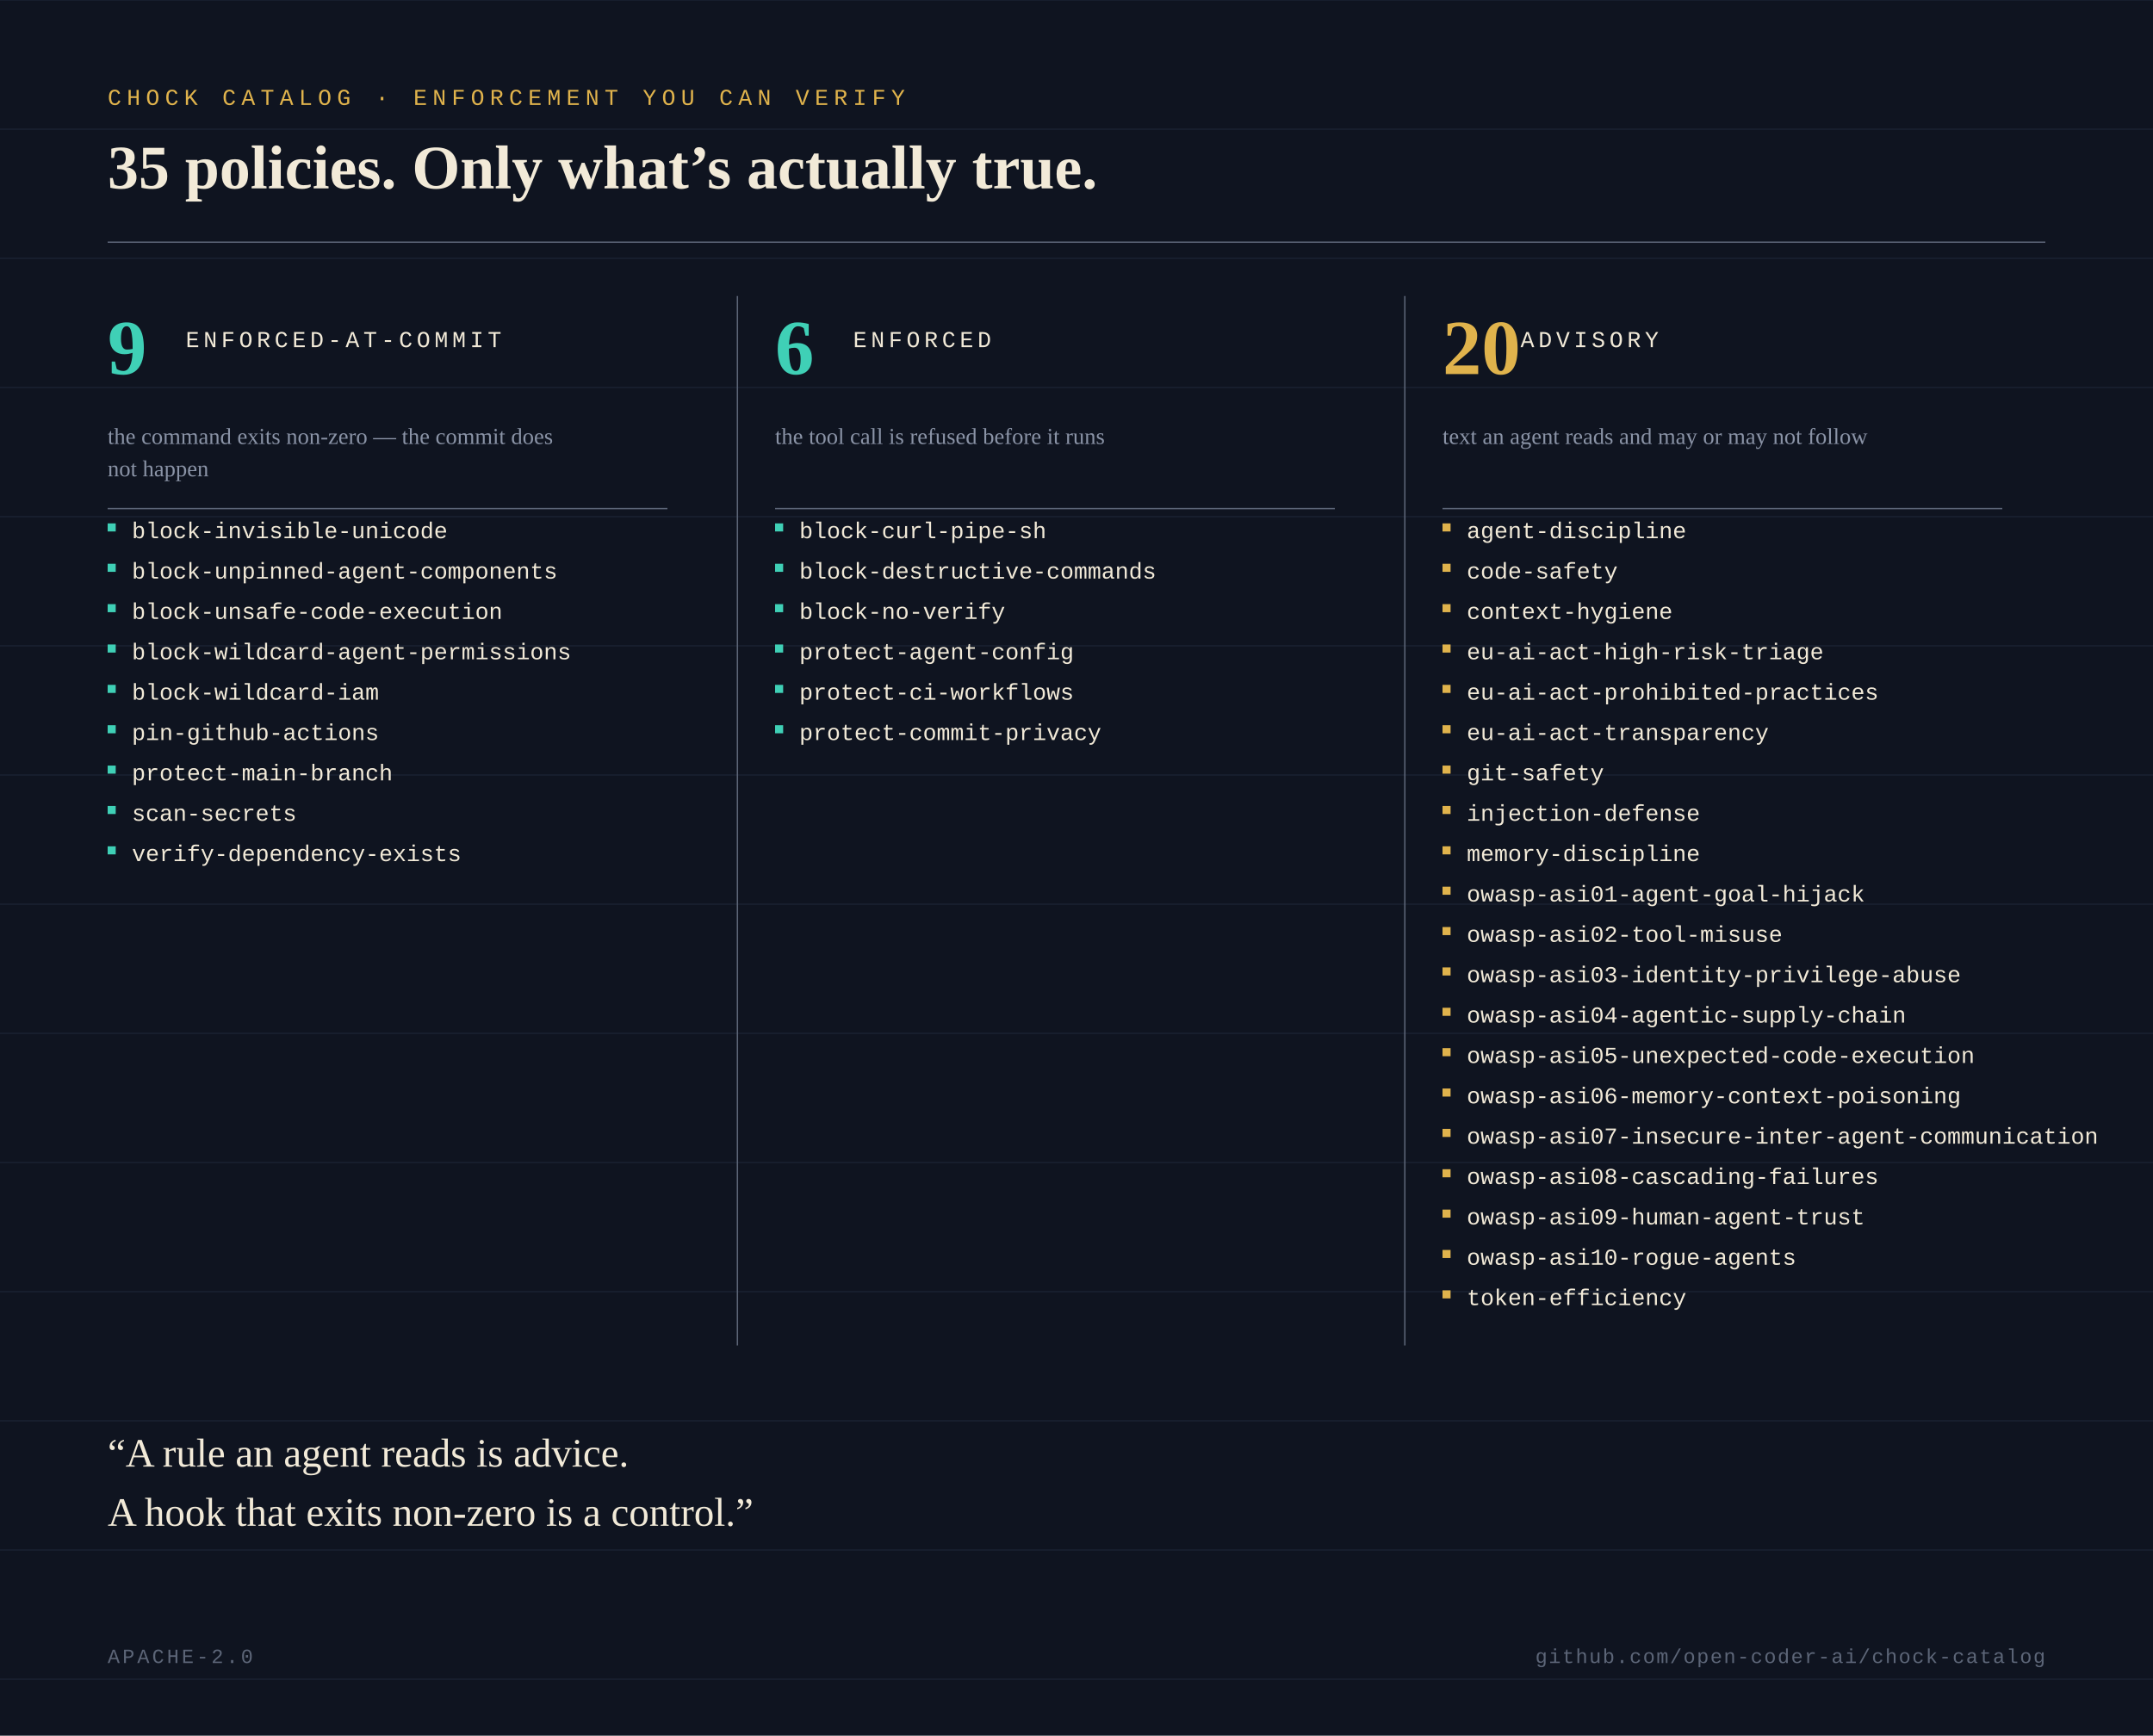
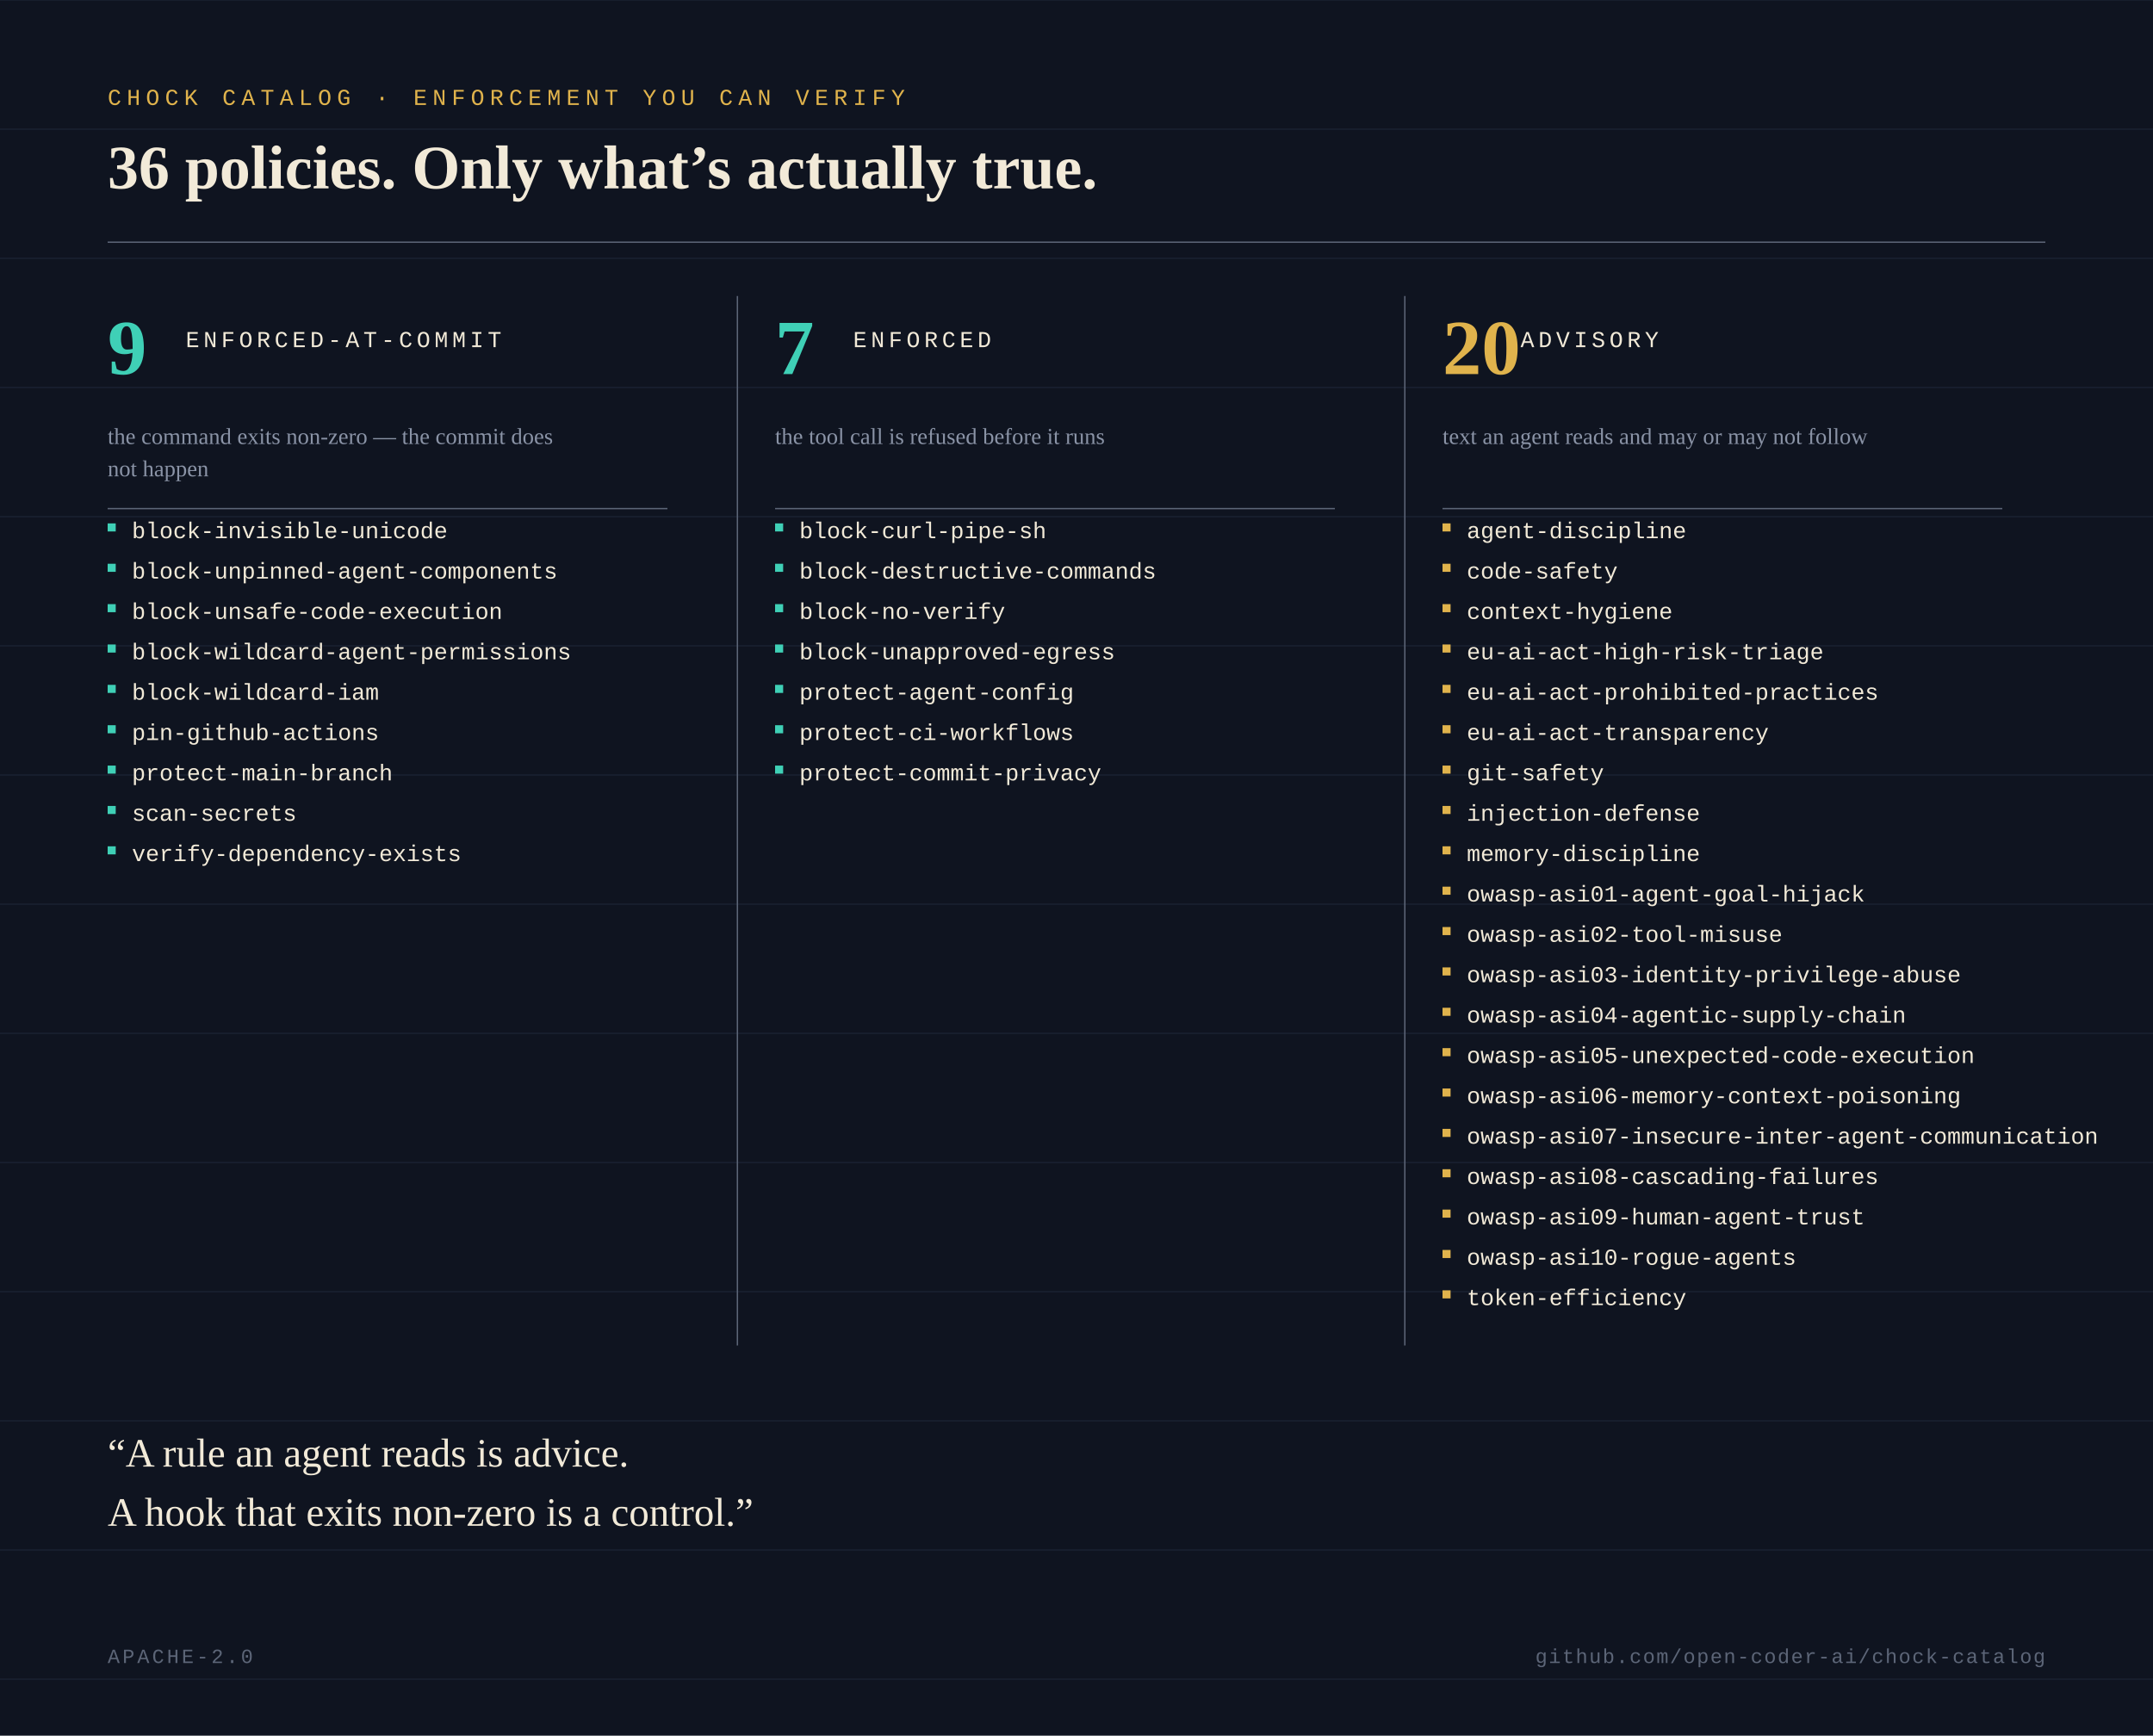
- <svg xmlns="http://www.w3.org/2000/svg" viewBox="0 0 1600 1290" width="1600" height="1290" role="img" aria-label="35 policies: 9 enforced-at-commit, 6 enforced, 20 advisory">
+ <svg xmlns="http://www.w3.org/2000/svg" viewBox="0 0 1600 1290" width="1600" height="1290" role="img" aria-label="36 policies: 9 enforced-at-commit, 7 enforced, 20 advisory">
  <rect width="1600" height="1290" fill="#0f1420" />
  <line x1="0" y1="0" x2="1600" y2="0" stroke="#1a2130" stroke-width="1" />
  <line x1="0" y1="96" x2="1600" y2="96" stroke="#1a2130" stroke-width="1" />
  <line x1="0" y1="192" x2="1600" y2="192" stroke="#1a2130" stroke-width="1" />
  <line x1="0" y1="288" x2="1600" y2="288" stroke="#1a2130" stroke-width="1" />
  <line x1="0" y1="384" x2="1600" y2="384" stroke="#1a2130" stroke-width="1" />
  <line x1="0" y1="480" x2="1600" y2="480" stroke="#1a2130" stroke-width="1" />
  <line x1="0" y1="576" x2="1600" y2="576" stroke="#1a2130" stroke-width="1" />
  <line x1="0" y1="672" x2="1600" y2="672" stroke="#1a2130" stroke-width="1" />
  <line x1="0" y1="768" x2="1600" y2="768" stroke="#1a2130" stroke-width="1" />
  <line x1="0" y1="864" x2="1600" y2="864" stroke="#1a2130" stroke-width="1" />
  <line x1="0" y1="960" x2="1600" y2="960" stroke="#1a2130" stroke-width="1" />
  <line x1="0" y1="1056" x2="1600" y2="1056" stroke="#1a2130" stroke-width="1" />
  <line x1="0" y1="1152" x2="1600" y2="1152" stroke="#1a2130" stroke-width="1" />
  <line x1="0" y1="1248" x2="1600" y2="1248" stroke="#1a2130" stroke-width="1" />
  <text x="80" y="78" font-family="'Cascadia Code', Consolas, 'Courier New', monospace" font-size="17" letter-spacing="4" fill="#e0b34c">CHOCK CATALOG · ENFORCEMENT YOU CAN VERIFY</text>
-   <text x="80" y="140" font-family="Georgia, 'Times New Roman', serif" font-size="46" font-weight="bold" fill="#f2ead8">35 policies. Only what’s actually true.</text>
+   <text x="80" y="140" font-family="Georgia, 'Times New Roman', serif" font-size="46" font-weight="bold" fill="#f2ead8">36 policies. Only what’s actually true.</text>
  <line x1="80" y1="180" x2="1520" y2="180" stroke="#5c6577" stroke-width="1" />
  <text x="80" y="278" font-family="Georgia, 'Times New Roman', serif" font-size="58" font-weight="bold" fill="#3fd0b6">9</text>
  <text x="138" y="258" font-family="'Cascadia Code', Consolas, 'Courier New', monospace" font-size="17" letter-spacing="3" fill="#f2ead8">ENFORCED-AT-COMMIT</text>
  <text x="80" y="330" font-family="Georgia, 'Times New Roman', serif" font-size="17" fill="#8a93a6">the command exits non-zero — the commit does</text>
  <text x="80" y="354" font-family="Georgia, 'Times New Roman', serif" font-size="17" fill="#8a93a6">not happen</text>
  <line x1="80" y1="378" x2="496" y2="378" stroke="#5c6577" stroke-width="1" />
  <rect x="80" y="389" width="6" height="6" fill="#3fd0b6" />
  <text x="98" y="400" font-family="'Cascadia Code', Consolas, 'Courier New', monospace" font-size="17" fill="#f2ead8">block-invisible-unicode</text>
  <rect x="80" y="419" width="6" height="6" fill="#3fd0b6" />
  <text x="98" y="430" font-family="'Cascadia Code', Consolas, 'Courier New', monospace" font-size="17" fill="#f2ead8">block-unpinned-agent-components</text>
  <rect x="80" y="449" width="6" height="6" fill="#3fd0b6" />
  <text x="98" y="460" font-family="'Cascadia Code', Consolas, 'Courier New', monospace" font-size="17" fill="#f2ead8">block-unsafe-code-execution</text>
  <rect x="80" y="479" width="6" height="6" fill="#3fd0b6" />
  <text x="98" y="490" font-family="'Cascadia Code', Consolas, 'Courier New', monospace" font-size="17" fill="#f2ead8">block-wildcard-agent-permissions</text>
  <rect x="80" y="509" width="6" height="6" fill="#3fd0b6" />
  <text x="98" y="520" font-family="'Cascadia Code', Consolas, 'Courier New', monospace" font-size="17" fill="#f2ead8">block-wildcard-iam</text>
  <rect x="80" y="539" width="6" height="6" fill="#3fd0b6" />
  <text x="98" y="550" font-family="'Cascadia Code', Consolas, 'Courier New', monospace" font-size="17" fill="#f2ead8">pin-github-actions</text>
  <rect x="80" y="569" width="6" height="6" fill="#3fd0b6" />
  <text x="98" y="580" font-family="'Cascadia Code', Consolas, 'Courier New', monospace" font-size="17" fill="#f2ead8">protect-main-branch</text>
  <rect x="80" y="599" width="6" height="6" fill="#3fd0b6" />
  <text x="98" y="610" font-family="'Cascadia Code', Consolas, 'Courier New', monospace" font-size="17" fill="#f2ead8">scan-secrets</text>
  <rect x="80" y="629" width="6" height="6" fill="#3fd0b6" />
  <text x="98" y="640" font-family="'Cascadia Code', Consolas, 'Courier New', monospace" font-size="17" fill="#f2ead8">verify-dependency-exists</text>
  <line x1="548" y1="220" x2="548" y2="1000" stroke="#5c6577" stroke-width="1" />
-   <text x="576" y="278" font-family="Georgia, 'Times New Roman', serif" font-size="58" font-weight="bold" fill="#3fd0b6">6</text>
+   <text x="576" y="278" font-family="Georgia, 'Times New Roman', serif" font-size="58" font-weight="bold" fill="#3fd0b6">7</text>
  <text x="634" y="258" font-family="'Cascadia Code', Consolas, 'Courier New', monospace" font-size="17" letter-spacing="3" fill="#f2ead8">ENFORCED</text>
  <text x="576" y="330" font-family="Georgia, 'Times New Roman', serif" font-size="17" fill="#8a93a6">the tool call is refused before it runs</text>
  <line x1="576" y1="378" x2="992" y2="378" stroke="#5c6577" stroke-width="1" />
  <rect x="576" y="389" width="6" height="6" fill="#3fd0b6" />
  <text x="594" y="400" font-family="'Cascadia Code', Consolas, 'Courier New', monospace" font-size="17" fill="#f2ead8">block-curl-pipe-sh</text>
  <rect x="576" y="419" width="6" height="6" fill="#3fd0b6" />
  <text x="594" y="430" font-family="'Cascadia Code', Consolas, 'Courier New', monospace" font-size="17" fill="#f2ead8">block-destructive-commands</text>
  <rect x="576" y="449" width="6" height="6" fill="#3fd0b6" />
  <text x="594" y="460" font-family="'Cascadia Code', Consolas, 'Courier New', monospace" font-size="17" fill="#f2ead8">block-no-verify</text>
  <rect x="576" y="479" width="6" height="6" fill="#3fd0b6" />
-   <text x="594" y="490" font-family="'Cascadia Code', Consolas, 'Courier New', monospace" font-size="17" fill="#f2ead8">protect-agent-config</text>
+   <text x="594" y="490" font-family="'Cascadia Code', Consolas, 'Courier New', monospace" font-size="17" fill="#f2ead8">block-unapproved-egress</text>
  <rect x="576" y="509" width="6" height="6" fill="#3fd0b6" />
-   <text x="594" y="520" font-family="'Cascadia Code', Consolas, 'Courier New', monospace" font-size="17" fill="#f2ead8">protect-ci-workflows</text>
+   <text x="594" y="520" font-family="'Cascadia Code', Consolas, 'Courier New', monospace" font-size="17" fill="#f2ead8">protect-agent-config</text>
  <rect x="576" y="539" width="6" height="6" fill="#3fd0b6" />
-   <text x="594" y="550" font-family="'Cascadia Code', Consolas, 'Courier New', monospace" font-size="17" fill="#f2ead8">protect-commit-privacy</text>
+   <text x="594" y="550" font-family="'Cascadia Code', Consolas, 'Courier New', monospace" font-size="17" fill="#f2ead8">protect-ci-workflows</text>
+   <rect x="576" y="569" width="6" height="6" fill="#3fd0b6" />
+   <text x="594" y="580" font-family="'Cascadia Code', Consolas, 'Courier New', monospace" font-size="17" fill="#f2ead8">protect-commit-privacy</text>
  <line x1="1044" y1="220" x2="1044" y2="1000" stroke="#5c6577" stroke-width="1" />
  <text x="1072" y="278" font-family="Georgia, 'Times New Roman', serif" font-size="58" font-weight="bold" fill="#e0b34c">20</text>
  <text x="1130" y="258" font-family="'Cascadia Code', Consolas, 'Courier New', monospace" font-size="17" letter-spacing="3" fill="#f2ead8">ADVISORY</text>
  <text x="1072" y="330" font-family="Georgia, 'Times New Roman', serif" font-size="17" fill="#8a93a6">text an agent reads and may or may not follow</text>
  <line x1="1072" y1="378" x2="1488" y2="378" stroke="#5c6577" stroke-width="1" />
  <rect x="1072" y="389" width="6" height="6" fill="#e0b34c" />
  <text x="1090" y="400" font-family="'Cascadia Code', Consolas, 'Courier New', monospace" font-size="17" fill="#f2ead8">agent-discipline</text>
  <rect x="1072" y="419" width="6" height="6" fill="#e0b34c" />
  <text x="1090" y="430" font-family="'Cascadia Code', Consolas, 'Courier New', monospace" font-size="17" fill="#f2ead8">code-safety</text>
  <rect x="1072" y="449" width="6" height="6" fill="#e0b34c" />
  <text x="1090" y="460" font-family="'Cascadia Code', Consolas, 'Courier New', monospace" font-size="17" fill="#f2ead8">context-hygiene</text>
  <rect x="1072" y="479" width="6" height="6" fill="#e0b34c" />
  <text x="1090" y="490" font-family="'Cascadia Code', Consolas, 'Courier New', monospace" font-size="17" fill="#f2ead8">eu-ai-act-high-risk-triage</text>
  <rect x="1072" y="509" width="6" height="6" fill="#e0b34c" />
  <text x="1090" y="520" font-family="'Cascadia Code', Consolas, 'Courier New', monospace" font-size="17" fill="#f2ead8">eu-ai-act-prohibited-practices</text>
  <rect x="1072" y="539" width="6" height="6" fill="#e0b34c" />
  <text x="1090" y="550" font-family="'Cascadia Code', Consolas, 'Courier New', monospace" font-size="17" fill="#f2ead8">eu-ai-act-transparency</text>
  <rect x="1072" y="569" width="6" height="6" fill="#e0b34c" />
  <text x="1090" y="580" font-family="'Cascadia Code', Consolas, 'Courier New', monospace" font-size="17" fill="#f2ead8">git-safety</text>
  <rect x="1072" y="599" width="6" height="6" fill="#e0b34c" />
  <text x="1090" y="610" font-family="'Cascadia Code', Consolas, 'Courier New', monospace" font-size="17" fill="#f2ead8">injection-defense</text>
  <rect x="1072" y="629" width="6" height="6" fill="#e0b34c" />
  <text x="1090" y="640" font-family="'Cascadia Code', Consolas, 'Courier New', monospace" font-size="17" fill="#f2ead8">memory-discipline</text>
  <rect x="1072" y="659" width="6" height="6" fill="#e0b34c" />
  <text x="1090" y="670" font-family="'Cascadia Code', Consolas, 'Courier New', monospace" font-size="17" fill="#f2ead8">owasp-asi01-agent-goal-hijack</text>
  <rect x="1072" y="689" width="6" height="6" fill="#e0b34c" />
  <text x="1090" y="700" font-family="'Cascadia Code', Consolas, 'Courier New', monospace" font-size="17" fill="#f2ead8">owasp-asi02-tool-misuse</text>
  <rect x="1072" y="719" width="6" height="6" fill="#e0b34c" />
  <text x="1090" y="730" font-family="'Cascadia Code', Consolas, 'Courier New', monospace" font-size="17" fill="#f2ead8">owasp-asi03-identity-privilege-abuse</text>
  <rect x="1072" y="749" width="6" height="6" fill="#e0b34c" />
  <text x="1090" y="760" font-family="'Cascadia Code', Consolas, 'Courier New', monospace" font-size="17" fill="#f2ead8">owasp-asi04-agentic-supply-chain</text>
  <rect x="1072" y="779" width="6" height="6" fill="#e0b34c" />
  <text x="1090" y="790" font-family="'Cascadia Code', Consolas, 'Courier New', monospace" font-size="17" fill="#f2ead8">owasp-asi05-unexpected-code-execution</text>
  <rect x="1072" y="809" width="6" height="6" fill="#e0b34c" />
  <text x="1090" y="820" font-family="'Cascadia Code', Consolas, 'Courier New', monospace" font-size="17" fill="#f2ead8">owasp-asi06-memory-context-poisoning</text>
  <rect x="1072" y="839" width="6" height="6" fill="#e0b34c" />
  <text x="1090" y="850" font-family="'Cascadia Code', Consolas, 'Courier New', monospace" font-size="17" fill="#f2ead8">owasp-asi07-insecure-inter-agent-communication</text>
  <rect x="1072" y="869" width="6" height="6" fill="#e0b34c" />
  <text x="1090" y="880" font-family="'Cascadia Code', Consolas, 'Courier New', monospace" font-size="17" fill="#f2ead8">owasp-asi08-cascading-failures</text>
  <rect x="1072" y="899" width="6" height="6" fill="#e0b34c" />
  <text x="1090" y="910" font-family="'Cascadia Code', Consolas, 'Courier New', monospace" font-size="17" fill="#f2ead8">owasp-asi09-human-agent-trust</text>
  <rect x="1072" y="929" width="6" height="6" fill="#e0b34c" />
  <text x="1090" y="940" font-family="'Cascadia Code', Consolas, 'Courier New', monospace" font-size="17" fill="#f2ead8">owasp-asi10-rogue-agents</text>
  <rect x="1072" y="959" width="6" height="6" fill="#e0b34c" />
  <text x="1090" y="970" font-family="'Cascadia Code', Consolas, 'Courier New', monospace" font-size="17" fill="#f2ead8">token-efficiency</text>
  <text x="80" y="1090" font-family="Georgia, 'Times New Roman', serif" font-size="30" fill="#f2ead8">“A rule an agent reads is advice.</text>
  <text x="80" y="1134" font-family="Georgia, 'Times New Roman', serif" font-size="30" fill="#f2ead8">A hook that exits non-zero is a control.”</text>
  <text x="80" y="1236" font-family="'Cascadia Code', Consolas, 'Courier New', monospace" font-size="15" letter-spacing="2" fill="#5c6577">APACHE-2.0</text>
  <text x="1520" y="1236" text-anchor="end" font-family="'Cascadia Code', Consolas, 'Courier New', monospace" font-size="15" letter-spacing="1" fill="#5c6577">github.com/open-coder-ai/chock-catalog</text>
</svg>
